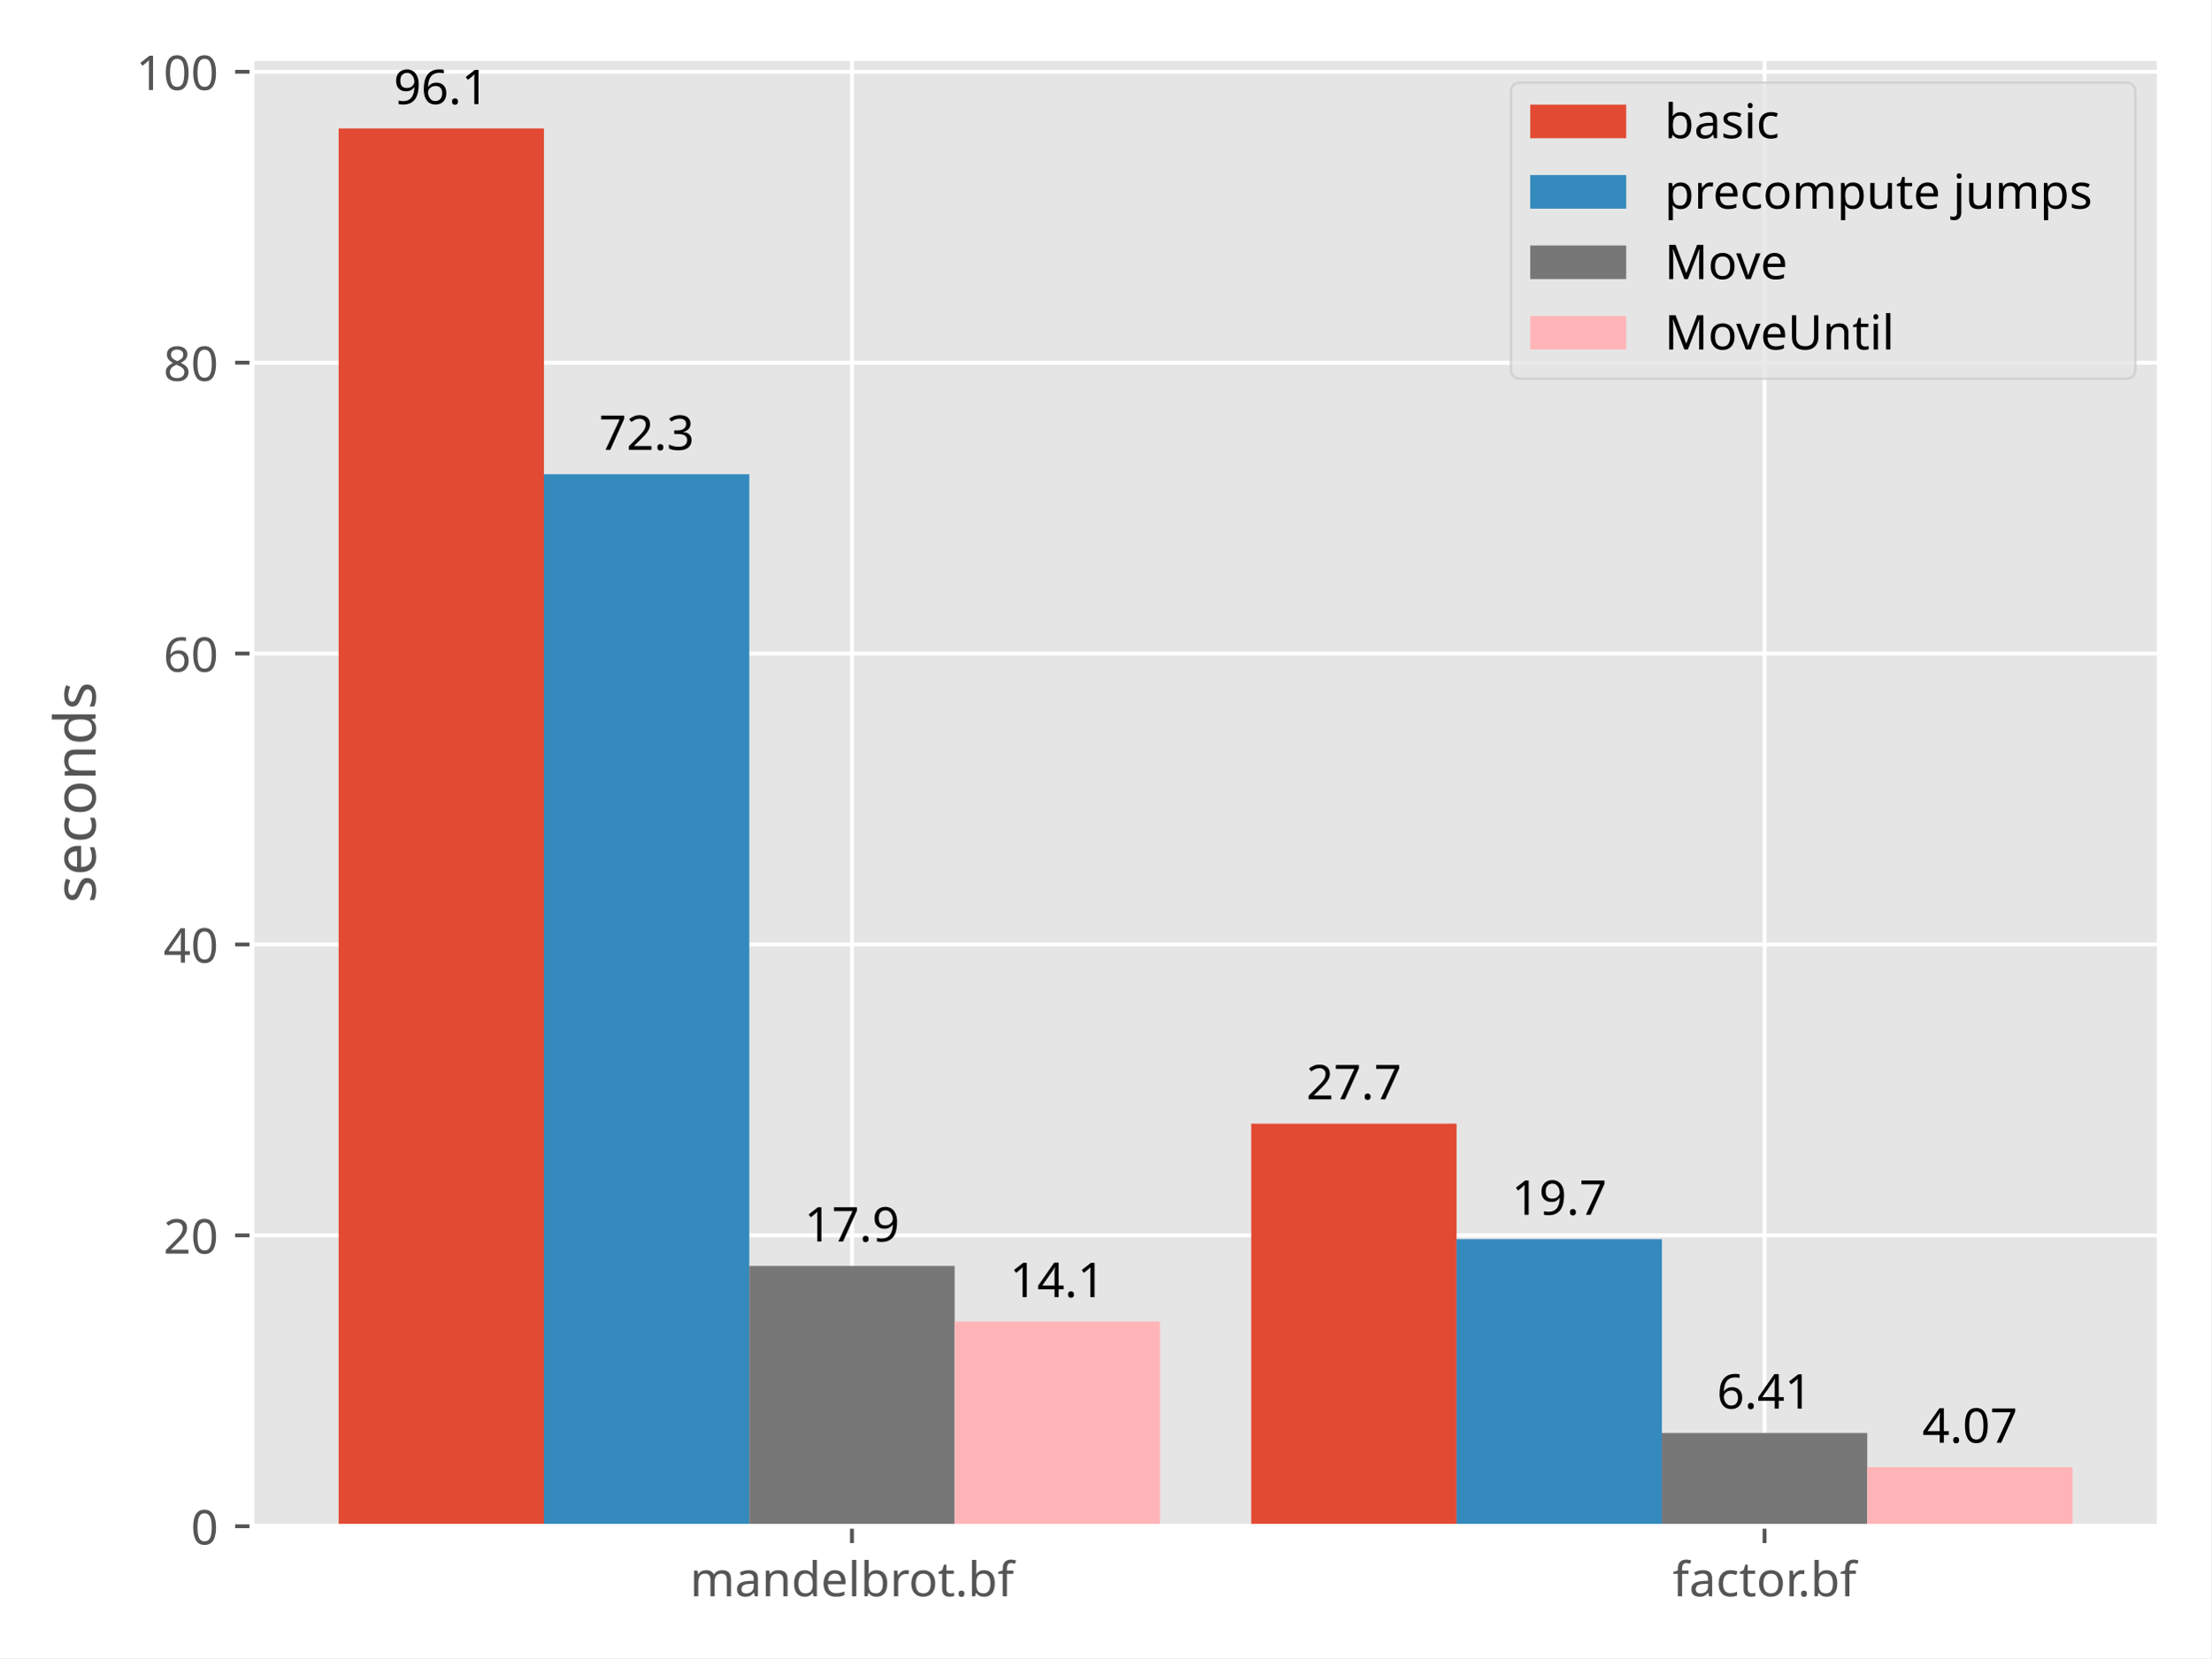
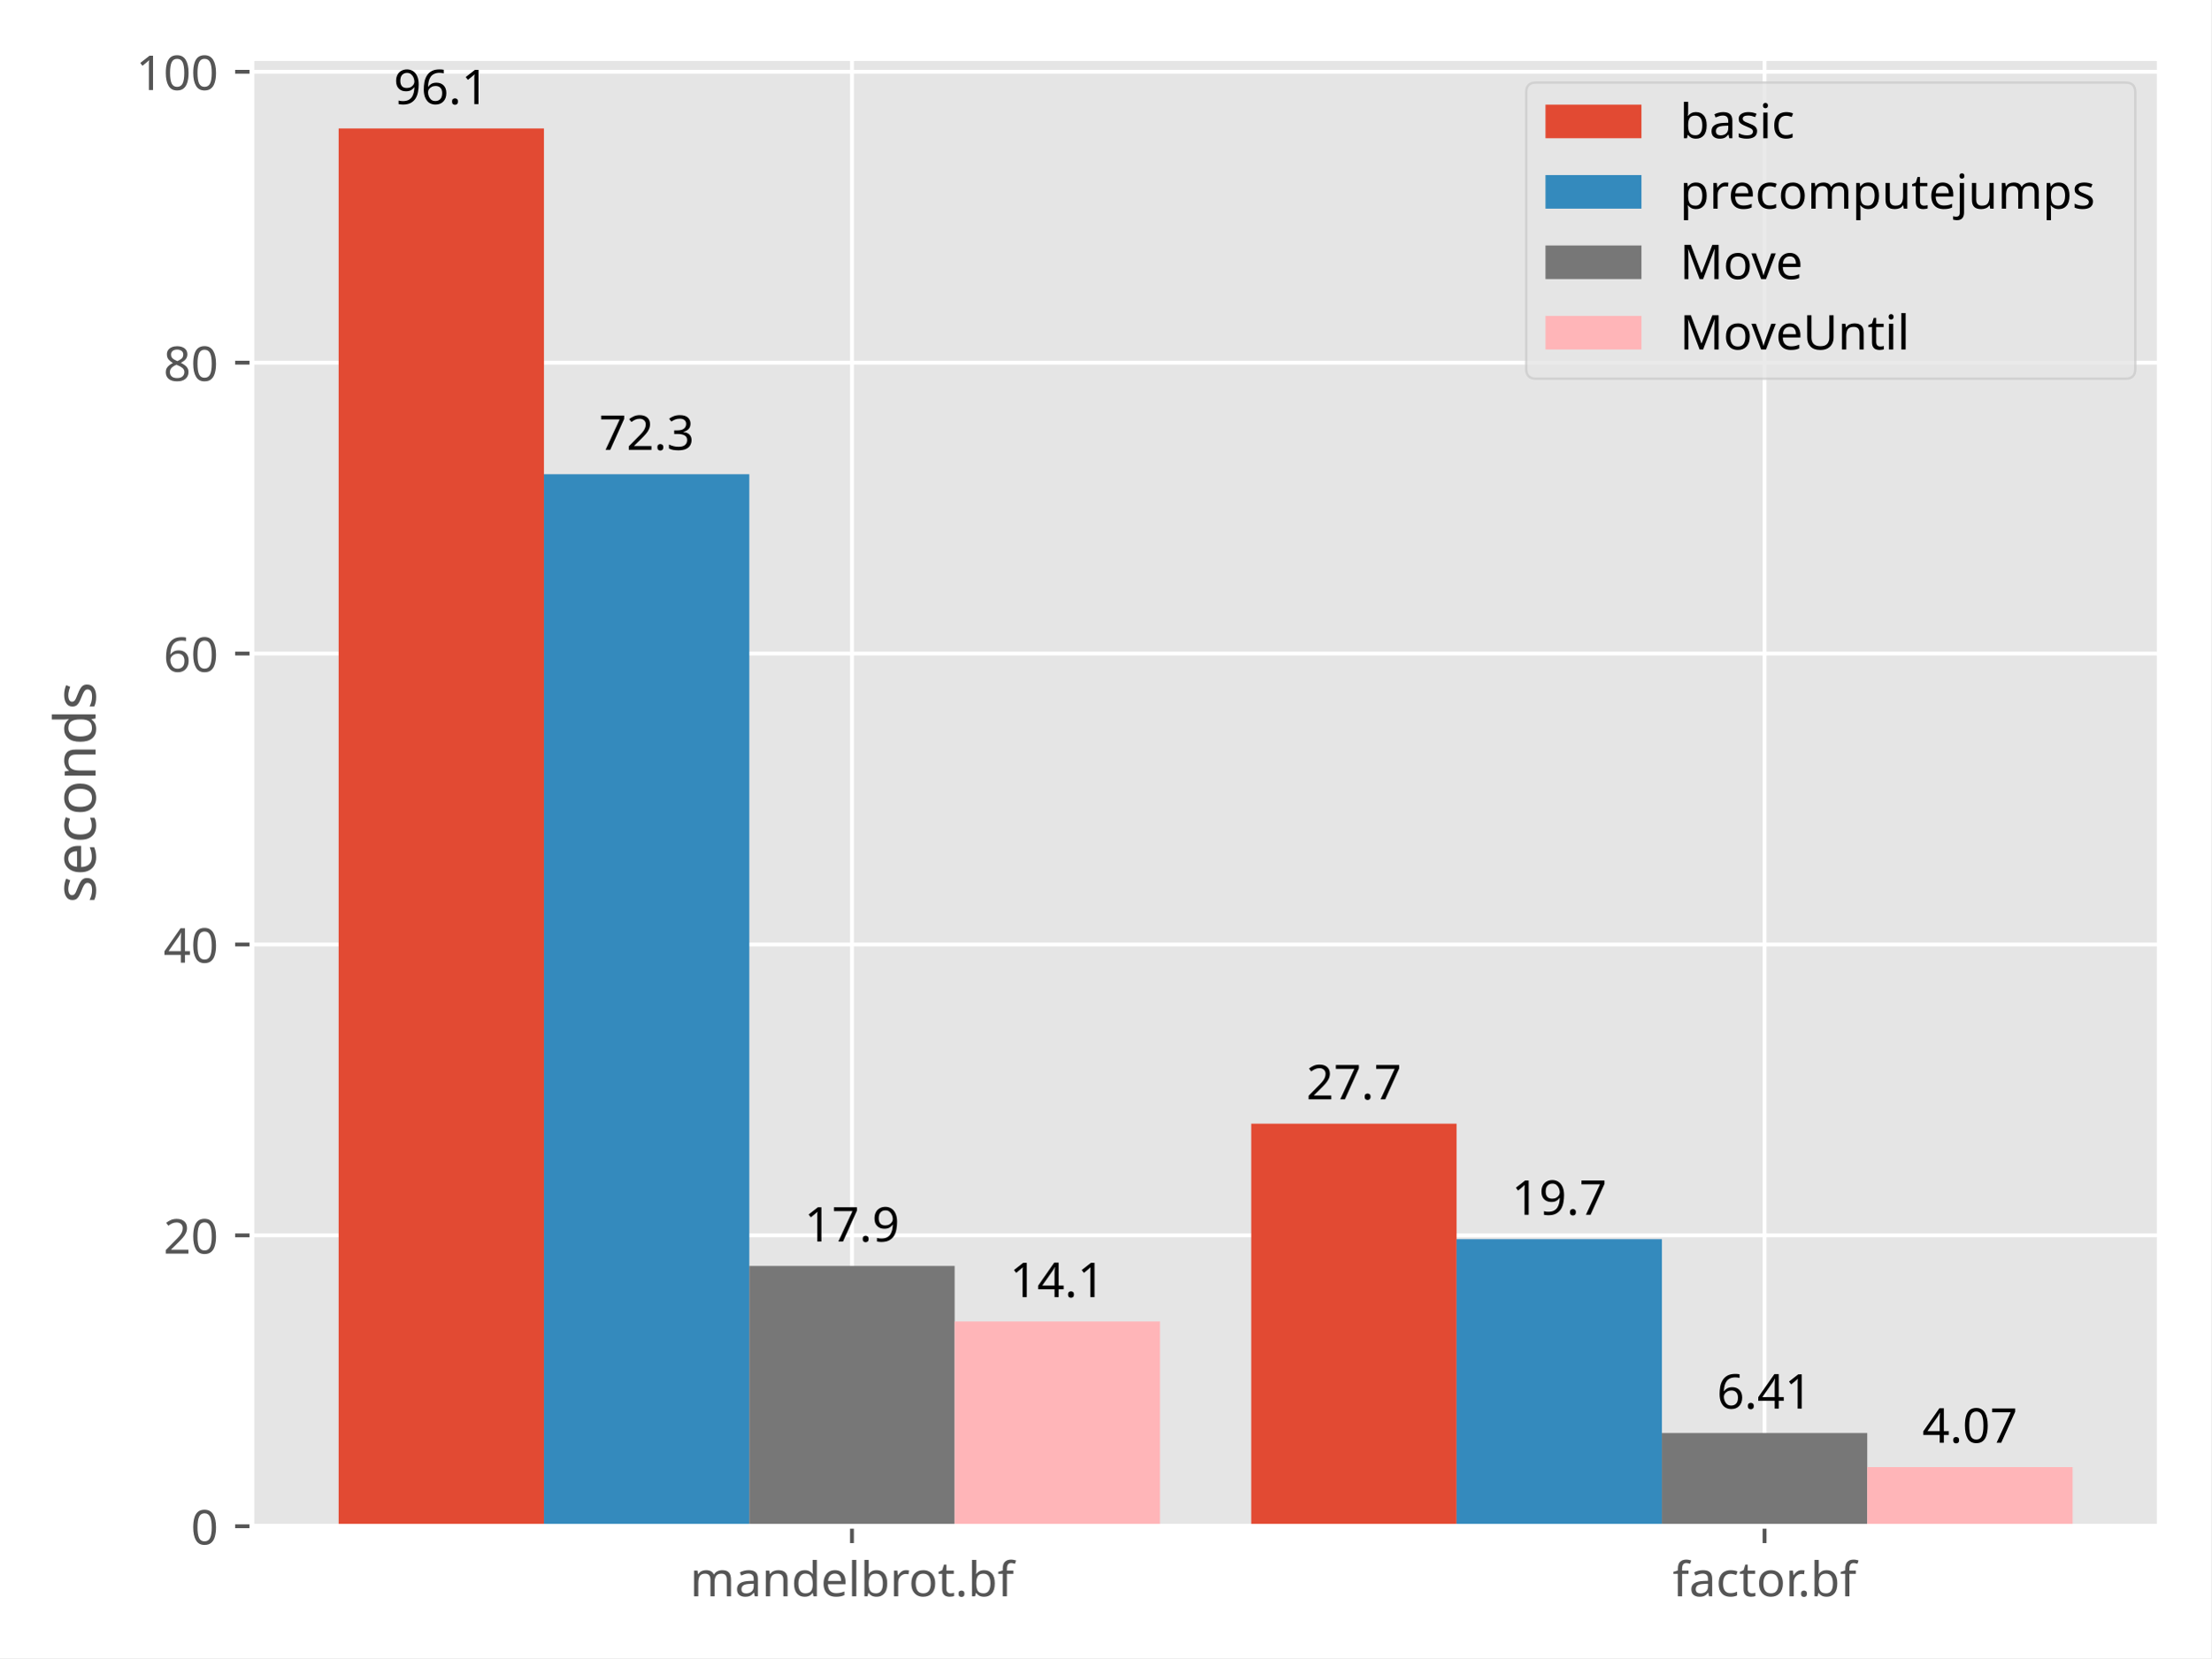
<svg xmlns="http://www.w3.org/2000/svg" xmlns:xlink="http://www.w3.org/1999/xlink" width="460.8pt" height="345.6pt" viewBox="0 0 460.8 345.6" version="1.1">
  <defs>
    <style type="text/css">*{stroke-linejoin: round; stroke-linecap: butt}</style>
  </defs>
  <g id="figure_1">
    <g id="patch_1">
      <path d="M 0 345.6  L 460.8 345.6  L 460.8 0  L 0 0  z " style="fill: #ffffff" />
    </g>
    <g id="axes_1">
      <g id="patch_2">
        <path d="M 52.501 318.122  L 450 318.122  L 450 12.213  L 52.501 12.213  z " style="fill: #e5e5e5" />
      </g>
      <g id="matplotlib.axis_1">
        <g id="xtick_1">
          <g id="line2d_1">
-             <path d="M 177.552 318.122  L 177.552 12.213  " clip-path="url(#p584393e6dd)" style="fill: none; stroke: #ffffff; stroke-width: 0.8; stroke-linecap: square" />
+             <path d="M 177.552 318.122  L 177.552 12.213  " clip-path="url(#p7272bef656)" style="fill: none; stroke: #ffffff; stroke-width: 0.8; stroke-linecap: square" />
          </g>
          <g id="line2d_2">
            <defs>
-               <path id="me453d39e1a" d="M 0 0  L 0 3.5  " style="stroke: #555555; stroke-width: 0.8" />
+               <path id="md9956f434b" d="M 0 0  L 0 3.5  " style="stroke: #555555; stroke-width: 0.8" />
            </defs>
            <g>
-               <use xlink:href="#me453d39e1a" x="177.552" y="318.122" style="fill: #555555; stroke: #555555; stroke-width: 0.8" />
+               <use xlink:href="#md9956f434b" x="177.552" y="318.122" style="fill: #555555; stroke: #555555; stroke-width: 0.8" />
            </g>
          </g>
          <g id="text_1">
            <text style="fill: #555555; font: 10px 'Verdana'; text-anchor: middle" x="177.552" y="332.72" transform="rotate(-0, 177.5517, 332.7203)">mandelbrot.bf</text>
          </g>
        </g>
        <g id="xtick_2">
          <g id="line2d_3">
-             <path d="M 367.742 318.122  L 367.742 12.213  " clip-path="url(#p584393e6dd)" style="fill: none; stroke: #ffffff; stroke-width: 0.8; stroke-linecap: square" />
+             <path d="M 367.742 318.122  L 367.742 12.213  " clip-path="url(#p7272bef656)" style="fill: none; stroke: #ffffff; stroke-width: 0.8; stroke-linecap: square" />
          </g>
          <g id="line2d_4">
            <g>
-               <use xlink:href="#me453d39e1a" x="367.742" y="318.122" style="fill: #555555; stroke: #555555; stroke-width: 0.8" />
+               <use xlink:href="#md9956f434b" x="367.742" y="318.122" style="fill: #555555; stroke: #555555; stroke-width: 0.8" />
            </g>
          </g>
          <g id="text_2">
            <text style="fill: #555555; font: 10px 'Verdana'; text-anchor: middle" x="367.742" y="332.72" transform="rotate(-0, 367.7425, 332.7203)">factor.bf</text>
          </g>
        </g>
      </g>
      <g id="matplotlib.axis_2">
        <g id="ytick_1">
          <g id="line2d_5">
-             <path d="M 52.501 318.122  L 450 318.122  " clip-path="url(#p584393e6dd)" style="fill: none; stroke: #ffffff; stroke-width: 0.8; stroke-linecap: square" />
+             <path d="M 52.501 318.122  L 450 318.122  " clip-path="url(#p7272bef656)" style="fill: none; stroke: #ffffff; stroke-width: 0.8; stroke-linecap: square" />
          </g>
          <g id="line2d_6">
            <defs>
-               <path id="m57cc4e4d1b" d="M 0 0  L -3.5 0  " style="stroke: #555555; stroke-width: 0.8" />
+               <path id="mf716fc9c56" d="M 0 0  L -3.5 0  " style="stroke: #555555; stroke-width: 0.8" />
            </defs>
            <g>
-               <use xlink:href="#m57cc4e4d1b" x="52.501" y="318.122" style="fill: #555555; stroke: #555555; stroke-width: 0.8" />
+               <use xlink:href="#mf716fc9c56" x="52.501" y="318.122" style="fill: #555555; stroke: #555555; stroke-width: 0.8" />
            </g>
          </g>
          <g id="text_3">
            <text style="fill: #555555; font: 10px 'Verdana'; text-anchor: end" x="45.501" y="321.921" transform="rotate(-0, 45.50125, 321.9211)">0</text>
          </g>
        </g>
        <g id="ytick_2">
          <g id="line2d_7">
-             <path d="M 52.501 257.489  L 450 257.489  " clip-path="url(#p584393e6dd)" style="fill: none; stroke: #ffffff; stroke-width: 0.8; stroke-linecap: square" />
+             <path d="M 52.501 257.489  L 450 257.489  " clip-path="url(#p7272bef656)" style="fill: none; stroke: #ffffff; stroke-width: 0.8; stroke-linecap: square" />
          </g>
          <g id="line2d_8">
            <g>
-               <use xlink:href="#m57cc4e4d1b" x="52.501" y="257.489" style="fill: #555555; stroke: #555555; stroke-width: 0.8" />
+               <use xlink:href="#mf716fc9c56" x="52.501" y="257.489" style="fill: #555555; stroke: #555555; stroke-width: 0.8" />
            </g>
          </g>
          <g id="text_4">
            <text style="fill: #555555; font: 10px 'Verdana'; text-anchor: end" x="45.501" y="261.288" transform="rotate(-0, 45.50125, 261.288)">20</text>
          </g>
        </g>
        <g id="ytick_3">
          <g id="line2d_9">
-             <path d="M 52.501 196.856  L 450 196.856  " clip-path="url(#p584393e6dd)" style="fill: none; stroke: #ffffff; stroke-width: 0.8; stroke-linecap: square" />
+             <path d="M 52.501 196.856  L 450 196.856  " clip-path="url(#p7272bef656)" style="fill: none; stroke: #ffffff; stroke-width: 0.8; stroke-linecap: square" />
          </g>
          <g id="line2d_10">
            <g>
-               <use xlink:href="#m57cc4e4d1b" x="52.501" y="196.856" style="fill: #555555; stroke: #555555; stroke-width: 0.8" />
+               <use xlink:href="#mf716fc9c56" x="52.501" y="196.856" style="fill: #555555; stroke: #555555; stroke-width: 0.8" />
            </g>
          </g>
          <g id="text_5">
            <text style="fill: #555555; font: 10px 'Verdana'; text-anchor: end" x="45.501" y="200.655" transform="rotate(-0, 45.50125, 200.6548)">40</text>
          </g>
        </g>
        <g id="ytick_4">
          <g id="line2d_11">
-             <path d="M 52.501 136.222  L 450 136.222  " clip-path="url(#p584393e6dd)" style="fill: none; stroke: #ffffff; stroke-width: 0.8; stroke-linecap: square" />
+             <path d="M 52.501 136.222  L 450 136.222  " clip-path="url(#p7272bef656)" style="fill: none; stroke: #ffffff; stroke-width: 0.8; stroke-linecap: square" />
          </g>
          <g id="line2d_12">
            <g>
-               <use xlink:href="#m57cc4e4d1b" x="52.501" y="136.222" style="fill: #555555; stroke: #555555; stroke-width: 0.8" />
+               <use xlink:href="#mf716fc9c56" x="52.501" y="136.222" style="fill: #555555; stroke: #555555; stroke-width: 0.8" />
            </g>
          </g>
          <g id="text_6">
            <text style="fill: #555555; font: 10px 'Verdana'; text-anchor: end" x="45.501" y="140.022" transform="rotate(-0, 45.50125, 140.0217)">60</text>
          </g>
        </g>
        <g id="ytick_5">
          <g id="line2d_13">
-             <path d="M 52.501 75.589  L 450 75.589  " clip-path="url(#p584393e6dd)" style="fill: none; stroke: #ffffff; stroke-width: 0.8; stroke-linecap: square" />
+             <path d="M 52.501 75.589  L 450 75.589  " clip-path="url(#p7272bef656)" style="fill: none; stroke: #ffffff; stroke-width: 0.8; stroke-linecap: square" />
          </g>
          <g id="line2d_14">
            <g>
-               <use xlink:href="#m57cc4e4d1b" x="52.501" y="75.589" style="fill: #555555; stroke: #555555; stroke-width: 0.8" />
+               <use xlink:href="#mf716fc9c56" x="52.501" y="75.589" style="fill: #555555; stroke: #555555; stroke-width: 0.8" />
            </g>
          </g>
          <g id="text_7">
            <text style="fill: #555555; font: 10px 'Verdana'; text-anchor: end" x="45.501" y="79.389" transform="rotate(-0, 45.50125, 79.38852)">80</text>
          </g>
        </g>
        <g id="ytick_6">
          <g id="line2d_15">
-             <path d="M 52.501 14.956  L 450 14.956  " clip-path="url(#p584393e6dd)" style="fill: none; stroke: #ffffff; stroke-width: 0.8; stroke-linecap: square" />
+             <path d="M 52.501 14.956  L 450 14.956  " clip-path="url(#p7272bef656)" style="fill: none; stroke: #ffffff; stroke-width: 0.8; stroke-linecap: square" />
          </g>
          <g id="line2d_16">
            <g>
-               <use xlink:href="#m57cc4e4d1b" x="52.501" y="14.956" style="fill: #555555; stroke: #555555; stroke-width: 0.8" />
+               <use xlink:href="#mf716fc9c56" x="52.501" y="14.956" style="fill: #555555; stroke: #555555; stroke-width: 0.8" />
            </g>
          </g>
          <g id="text_8">
            <text style="fill: #555555; font: 10px 'Verdana'; text-anchor: end" x="45.501" y="18.755" transform="rotate(-0, 45.50125, 18.75537)">100</text>
          </g>
        </g>
        <g id="text_9">
          <text style="fill: #555555; font: 12px 'Verdana'; text-anchor: middle" x="19.918" y="165.167" transform="rotate(-90, 19.91812, 165.1672)">seconds</text>
        </g>
      </g>
      <g id="patch_3">
-         <path d="M 70.569 318.122  L 113.362 318.122  L 113.362 26.78  L 70.569 26.78  z " clip-path="url(#p584393e6dd)" style="fill: #e24a33" />
+         <path d="M 70.569 318.122  L 113.362 318.122  L 113.362 26.78  L 70.569 26.78  z " clip-path="url(#p7272bef656)" style="fill: #e24a33" />
      </g>
      <g id="patch_4">
-         <path d="M 260.76 318.122  L 303.553 318.122  L 303.553 234.206  L 260.76 234.206  z " clip-path="url(#p584393e6dd)" style="fill: #e24a33" />
+         <path d="M 260.76 318.122  L 303.553 318.122  L 303.553 234.206  L 260.76 234.206  z " clip-path="url(#p7272bef656)" style="fill: #e24a33" />
      </g>
      <g id="patch_5">
-         <path d="M 113.362 318.122  L 156.155 318.122  L 156.155 98.842  L 113.362 98.842  z " clip-path="url(#p584393e6dd)" style="fill: #348abd" />
+         <path d="M 113.362 318.122  L 156.155 318.122  L 156.155 98.842  L 113.362 98.842  z " clip-path="url(#p7272bef656)" style="fill: #348abd" />
      </g>
      <g id="patch_6">
-         <path d="M 303.553 318.122  L 346.346 318.122  L 346.346 258.277  L 303.553 258.277  z " clip-path="url(#p584393e6dd)" style="fill: #348abd" />
+         <path d="M 303.553 318.122  L 346.346 318.122  L 346.346 258.277  L 303.553 258.277  z " clip-path="url(#p7272bef656)" style="fill: #348abd" />
      </g>
      <g id="patch_7">
-         <path d="M 156.155 318.122  L 198.948 318.122  L 198.948 263.855  L 156.155 263.855  z " clip-path="url(#p584393e6dd)" style="fill: #777777" />
+         <path d="M 156.155 318.122  L 198.948 318.122  L 198.948 263.855  L 156.155 263.855  z " clip-path="url(#p7272bef656)" style="fill: #777777" />
      </g>
      <g id="patch_8">
-         <path d="M 346.346 318.122  L 389.139 318.122  L 389.139 298.68  L 346.346 298.68  z " clip-path="url(#p584393e6dd)" style="fill: #777777" />
+         <path d="M 346.346 318.122  L 389.139 318.122  L 389.139 298.68  L 346.346 298.68  z " clip-path="url(#p7272bef656)" style="fill: #777777" />
      </g>
      <g id="patch_9">
-         <path d="M 198.948 318.122  L 241.741 318.122  L 241.741 275.436  L 198.948 275.436  z " clip-path="url(#p584393e6dd)" style="fill: #ffb5b8" />
+         <path d="M 198.948 318.122  L 241.741 318.122  L 241.741 275.436  L 198.948 275.436  z " clip-path="url(#p7272bef656)" style="fill: #ffb5b8" />
      </g>
      <g id="patch_10">
-         <path d="M 389.139 318.122  L 431.932 318.122  L 431.932 305.789  L 389.139 305.789  z " clip-path="url(#p584393e6dd)" style="fill: #ffb5b8" />
+         <path d="M 389.139 318.122  L 431.932 318.122  L 431.932 305.789  L 389.139 305.789  z " clip-path="url(#p7272bef656)" style="fill: #ffb5b8" />
      </g>
      <g id="patch_11">
        <path d="M 52.501 318.122  L 52.501 12.213  " style="fill: none; stroke: #ffffff; stroke-linejoin: miter; stroke-linecap: square" />
      </g>
      <g id="patch_12">
        <path d="M 450 318.122  L 450 12.213  " style="fill: none; stroke: #ffffff; stroke-linejoin: miter; stroke-linecap: square" />
      </g>
      <g id="patch_13">
        <path d="M 52.501 318.122  L 450 318.122  " style="fill: none; stroke: #ffffff; stroke-linejoin: miter; stroke-linecap: square" />
      </g>
      <g id="patch_14">
        <path d="M 52.501 12.213  L 450 12.213  " style="fill: none; stroke: #ffffff; stroke-linejoin: miter; stroke-linecap: square" />
      </g>
      <g id="text_10">
        <text style="font: 10px 'Verdana'; text-anchor: middle" x="91.966" y="21.7" transform="rotate(-0, 91.96584, 21.69993)">96.1</text>
      </g>
      <g id="text_11">
        <text style="font: 10px 'Verdana'; text-anchor: middle" x="282.157" y="229.126" transform="rotate(-0, 282.1566, 229.1259)">27.7</text>
      </g>
      <g id="text_12">
        <text style="font: 10px 'Verdana'; text-anchor: middle" x="134.759" y="93.762" transform="rotate(-0, 134.7588, 93.76242)">72.3</text>
      </g>
      <g id="text_13">
        <text style="font: 10px 'Verdana'; text-anchor: middle" x="324.95" y="253.197" transform="rotate(-0, 324.9496, 253.1973)">19.7</text>
      </g>
      <g id="text_14">
        <text style="font: 10px 'Verdana'; text-anchor: middle" x="177.552" y="258.776" transform="rotate(-0, 177.5517, 258.7755)">17.9</text>
      </g>
      <g id="text_15">
        <text style="font: 10px 'Verdana'; text-anchor: middle" x="367.742" y="293.6" transform="rotate(-0, 367.7425, 293.6002)">6.41</text>
      </g>
      <g id="text_16">
        <text style="font: 10px 'Verdana'; text-anchor: middle" x="220.345" y="270.356" transform="rotate(-0, 220.3446, 270.3565)">14.1</text>
      </g>
      <g id="text_17">
        <text style="font: 10px 'Verdana'; text-anchor: middle" x="410.535" y="300.709" transform="rotate(-0, 410.5354, 300.7094)">4.07</text>
      </g>
      <g id="legend_1">
        <g id="patch_15">
-           <path d="M 316.903 78.925  L 443 78.925  Q 445 78.925 445 76.925  L 445 19.213  Q 445 17.213 443 17.213  L 316.903 17.213  Q 314.903 17.213 314.903 19.213  L 314.903 76.925  Q 314.903 78.925 316.903 78.925  z " style="fill: #e5e5e5; opacity: 0.8; stroke: #cccccc; stroke-width: 0.5; stroke-linejoin: miter" />
+           <path d="M 320.081 78.925  L 443 78.925  Q 445 78.925 445 76.925  L 445 19.213  Q 445 17.213 443 17.213  L 320.081 17.213  Q 318.081 17.213 318.081 19.213  L 318.081 76.925  Q 318.081 78.925 320.081 78.925  z " style="fill: #e5e5e5; opacity: 0.8; stroke: #cccccc; stroke-width: 0.5; stroke-linejoin: miter" />
        </g>
        <g id="patch_16">
-           <path d="M 318.903 28.811  L 338.903 28.811  L 338.903 21.811  L 318.903 21.811  z " style="fill: #e24a33" />
+           <path d="M 322.081 28.811  L 342.081 28.811  L 342.081 21.811  L 322.081 21.811  z " style="fill: #e24a33" />
        </g>
        <g id="text_18">
-           <text style="font: 10px 'Verdana'; text-anchor: start" x="346.903" y="28.811" transform="rotate(-0, 346.9031, 28.81094)">basic</text>
+           <text style="font: 10px 'Verdana'; text-anchor: start" x="350.081" y="28.811" transform="rotate(-0, 350.0813, 28.81094)">basic</text>
        </g>
        <g id="patch_17">
-           <path d="M 318.903 43.489  L 338.903 43.489  L 338.903 36.489  L 318.903 36.489  z " style="fill: #348abd" />
+           <path d="M 322.081 43.489  L 342.081 43.489  L 342.081 36.489  L 322.081 36.489  z " style="fill: #348abd" />
        </g>
        <g id="text_19">
-           <text style="font: 10px 'Verdana'; text-anchor: start" x="346.903" y="43.489" transform="rotate(-0, 346.9031, 43.48907)">precompute jumps</text>
+           <text style="font: 10px 'Verdana'; text-anchor: start" x="350.081" y="43.489" transform="rotate(-0, 350.0813, 43.48907)">precomputejumps</text>
        </g>
        <g id="patch_18">
-           <path d="M 318.903 58.167  L 338.903 58.167  L 338.903 51.167  L 318.903 51.167  z " style="fill: #777777" />
+           <path d="M 322.081 58.167  L 342.081 58.167  L 342.081 51.167  L 322.081 51.167  z " style="fill: #777777" />
        </g>
        <g id="text_20">
-           <text style="font: 10px 'Verdana'; text-anchor: start" x="346.903" y="58.167" transform="rotate(-0, 346.9031, 58.16719)">Move</text>
+           <text style="font: 10px 'Verdana'; text-anchor: start" x="350.081" y="58.167" transform="rotate(-0, 350.0813, 58.16719)">Move</text>
        </g>
        <g id="patch_19">
-           <path d="M 318.903 72.845  L 338.903 72.845  L 338.903 65.845  L 318.903 65.845  z " style="fill: #ffb5b8" />
+           <path d="M 322.081 72.845  L 342.081 72.845  L 342.081 65.845  L 322.081 65.845  z " style="fill: #ffb5b8" />
        </g>
        <g id="text_21">
-           <text style="font: 10px 'Verdana'; text-anchor: start" x="346.903" y="72.845" transform="rotate(-0, 346.9031, 72.84532)">MoveUntil</text>
+           <text style="font: 10px 'Verdana'; text-anchor: start" x="350.081" y="72.845" transform="rotate(-0, 350.0813, 72.84532)">MoveUntil</text>
        </g>
      </g>
    </g>
  </g>
  <defs>
-     <clipPath id="p584393e6dd">
+     <clipPath id="p7272bef656">
      <rect x="52.501" y="12.213" width="397.499" height="305.909" />
    </clipPath>
  </defs>
</svg>
